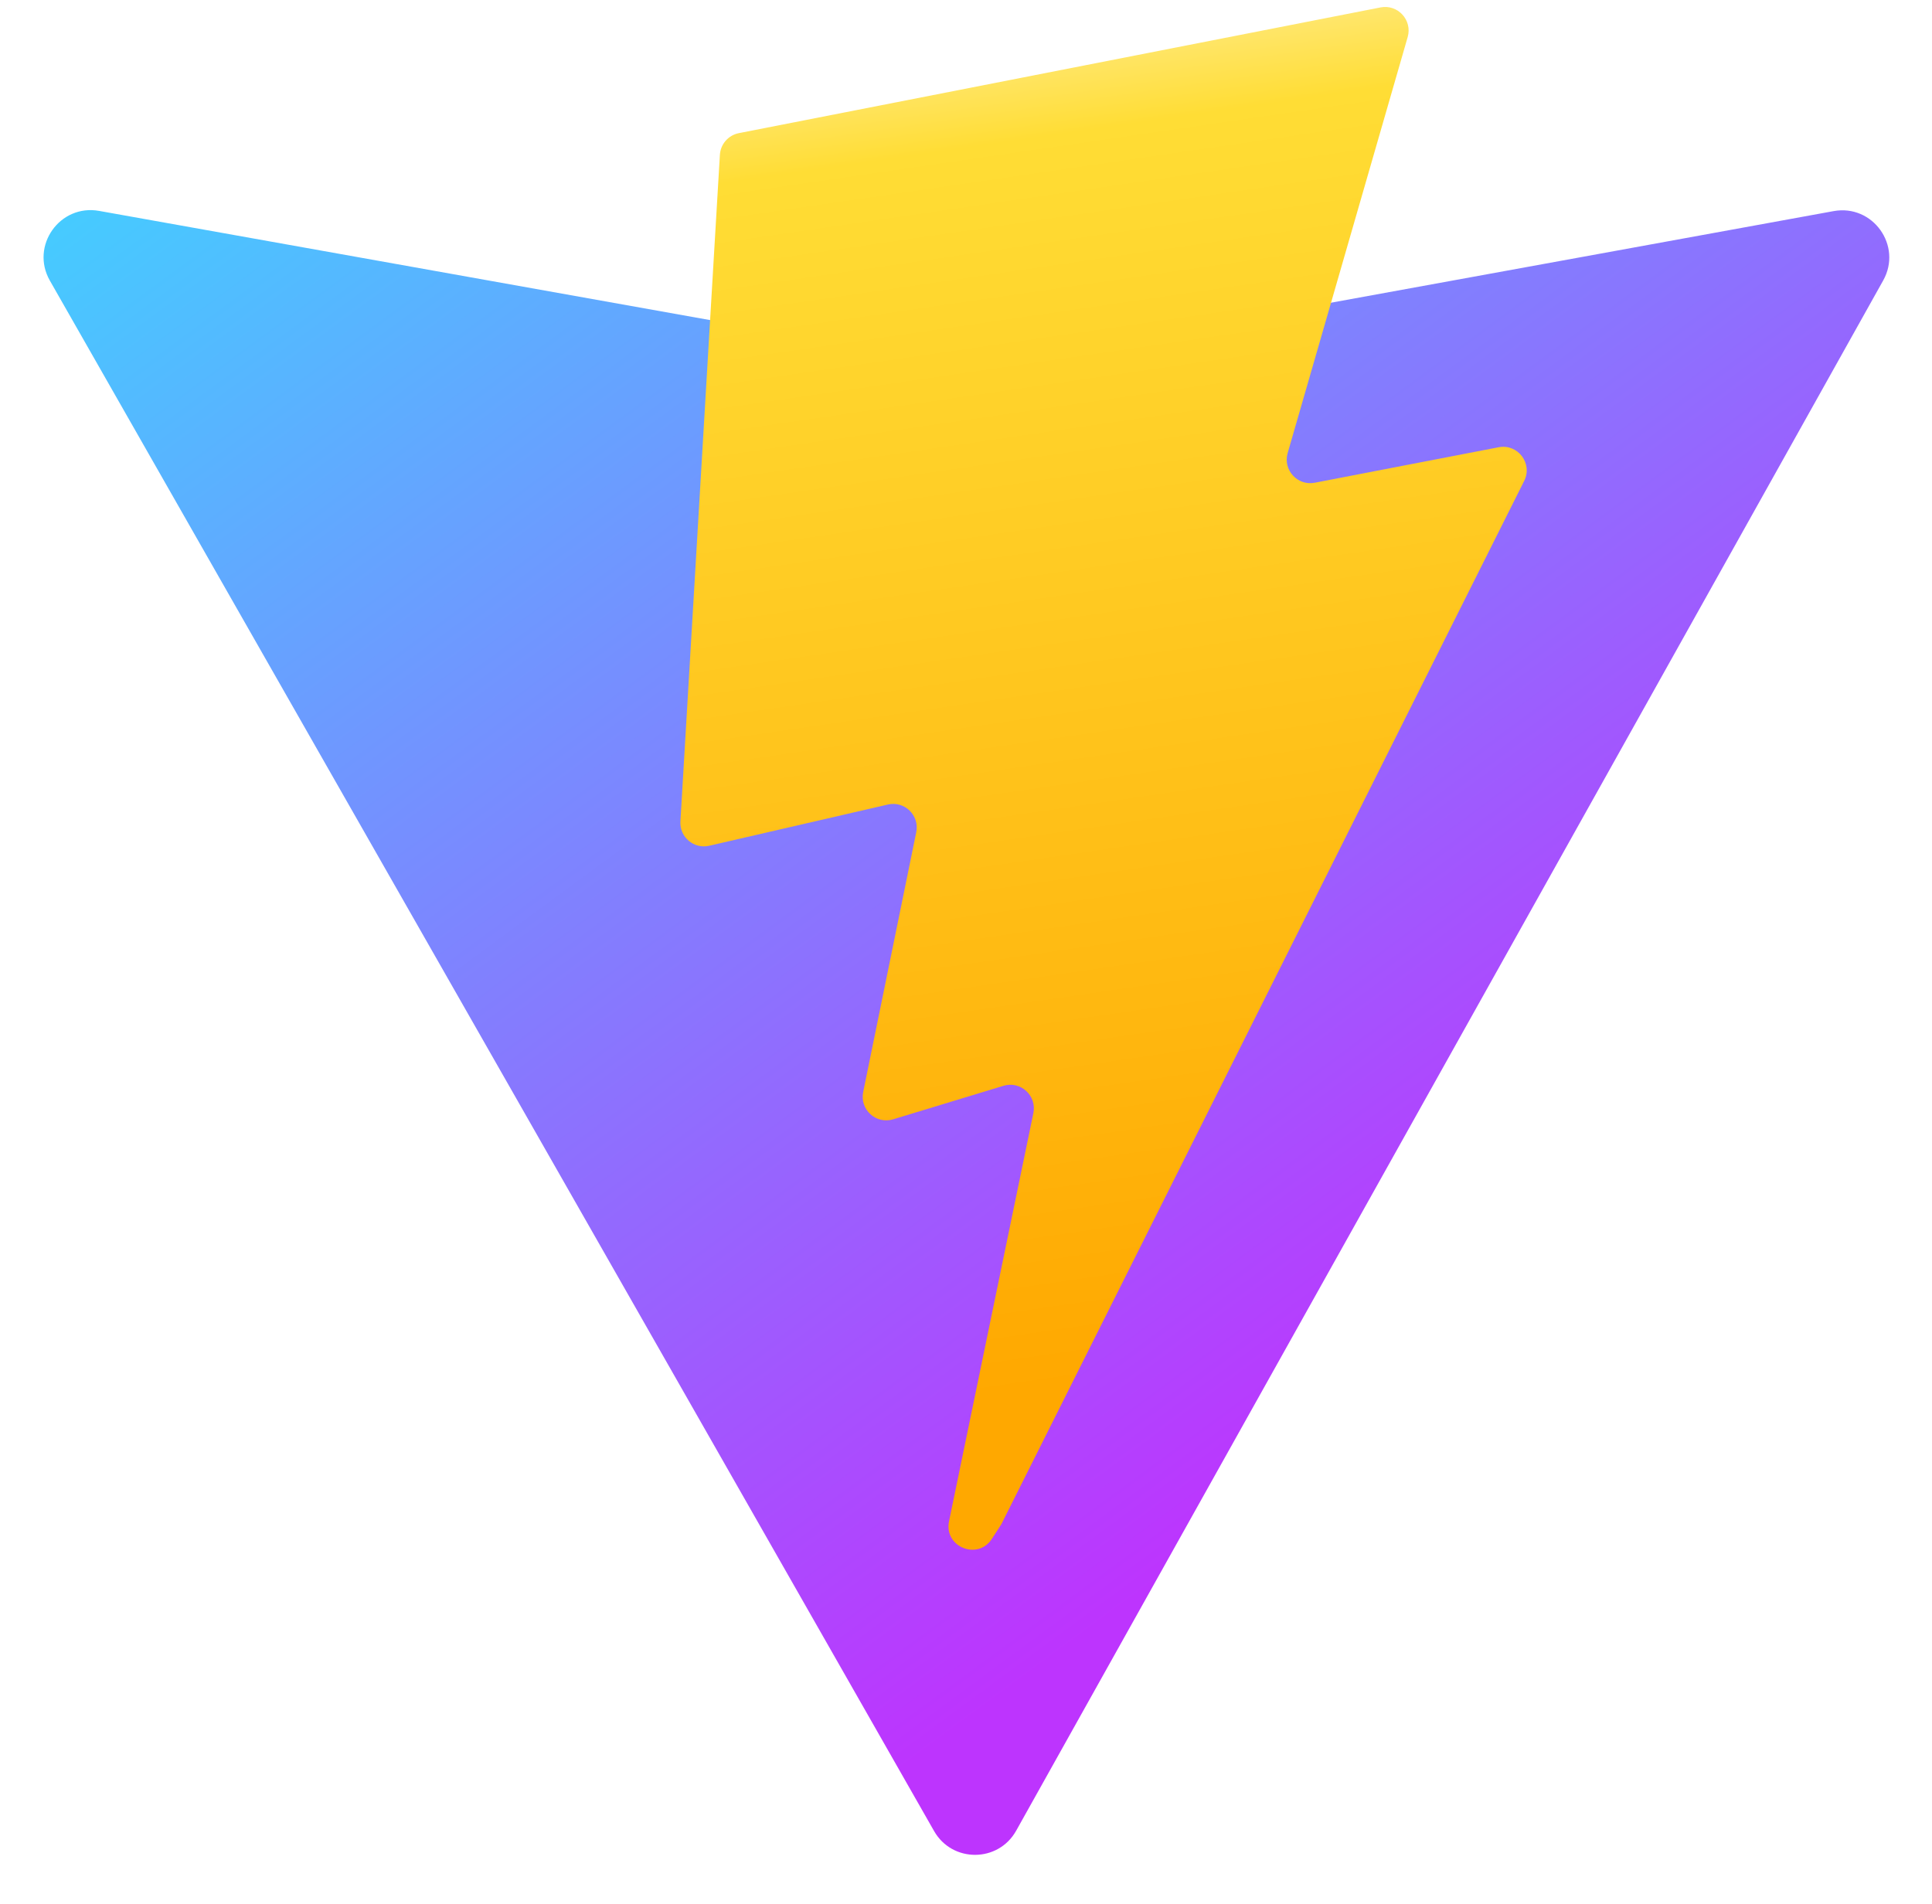
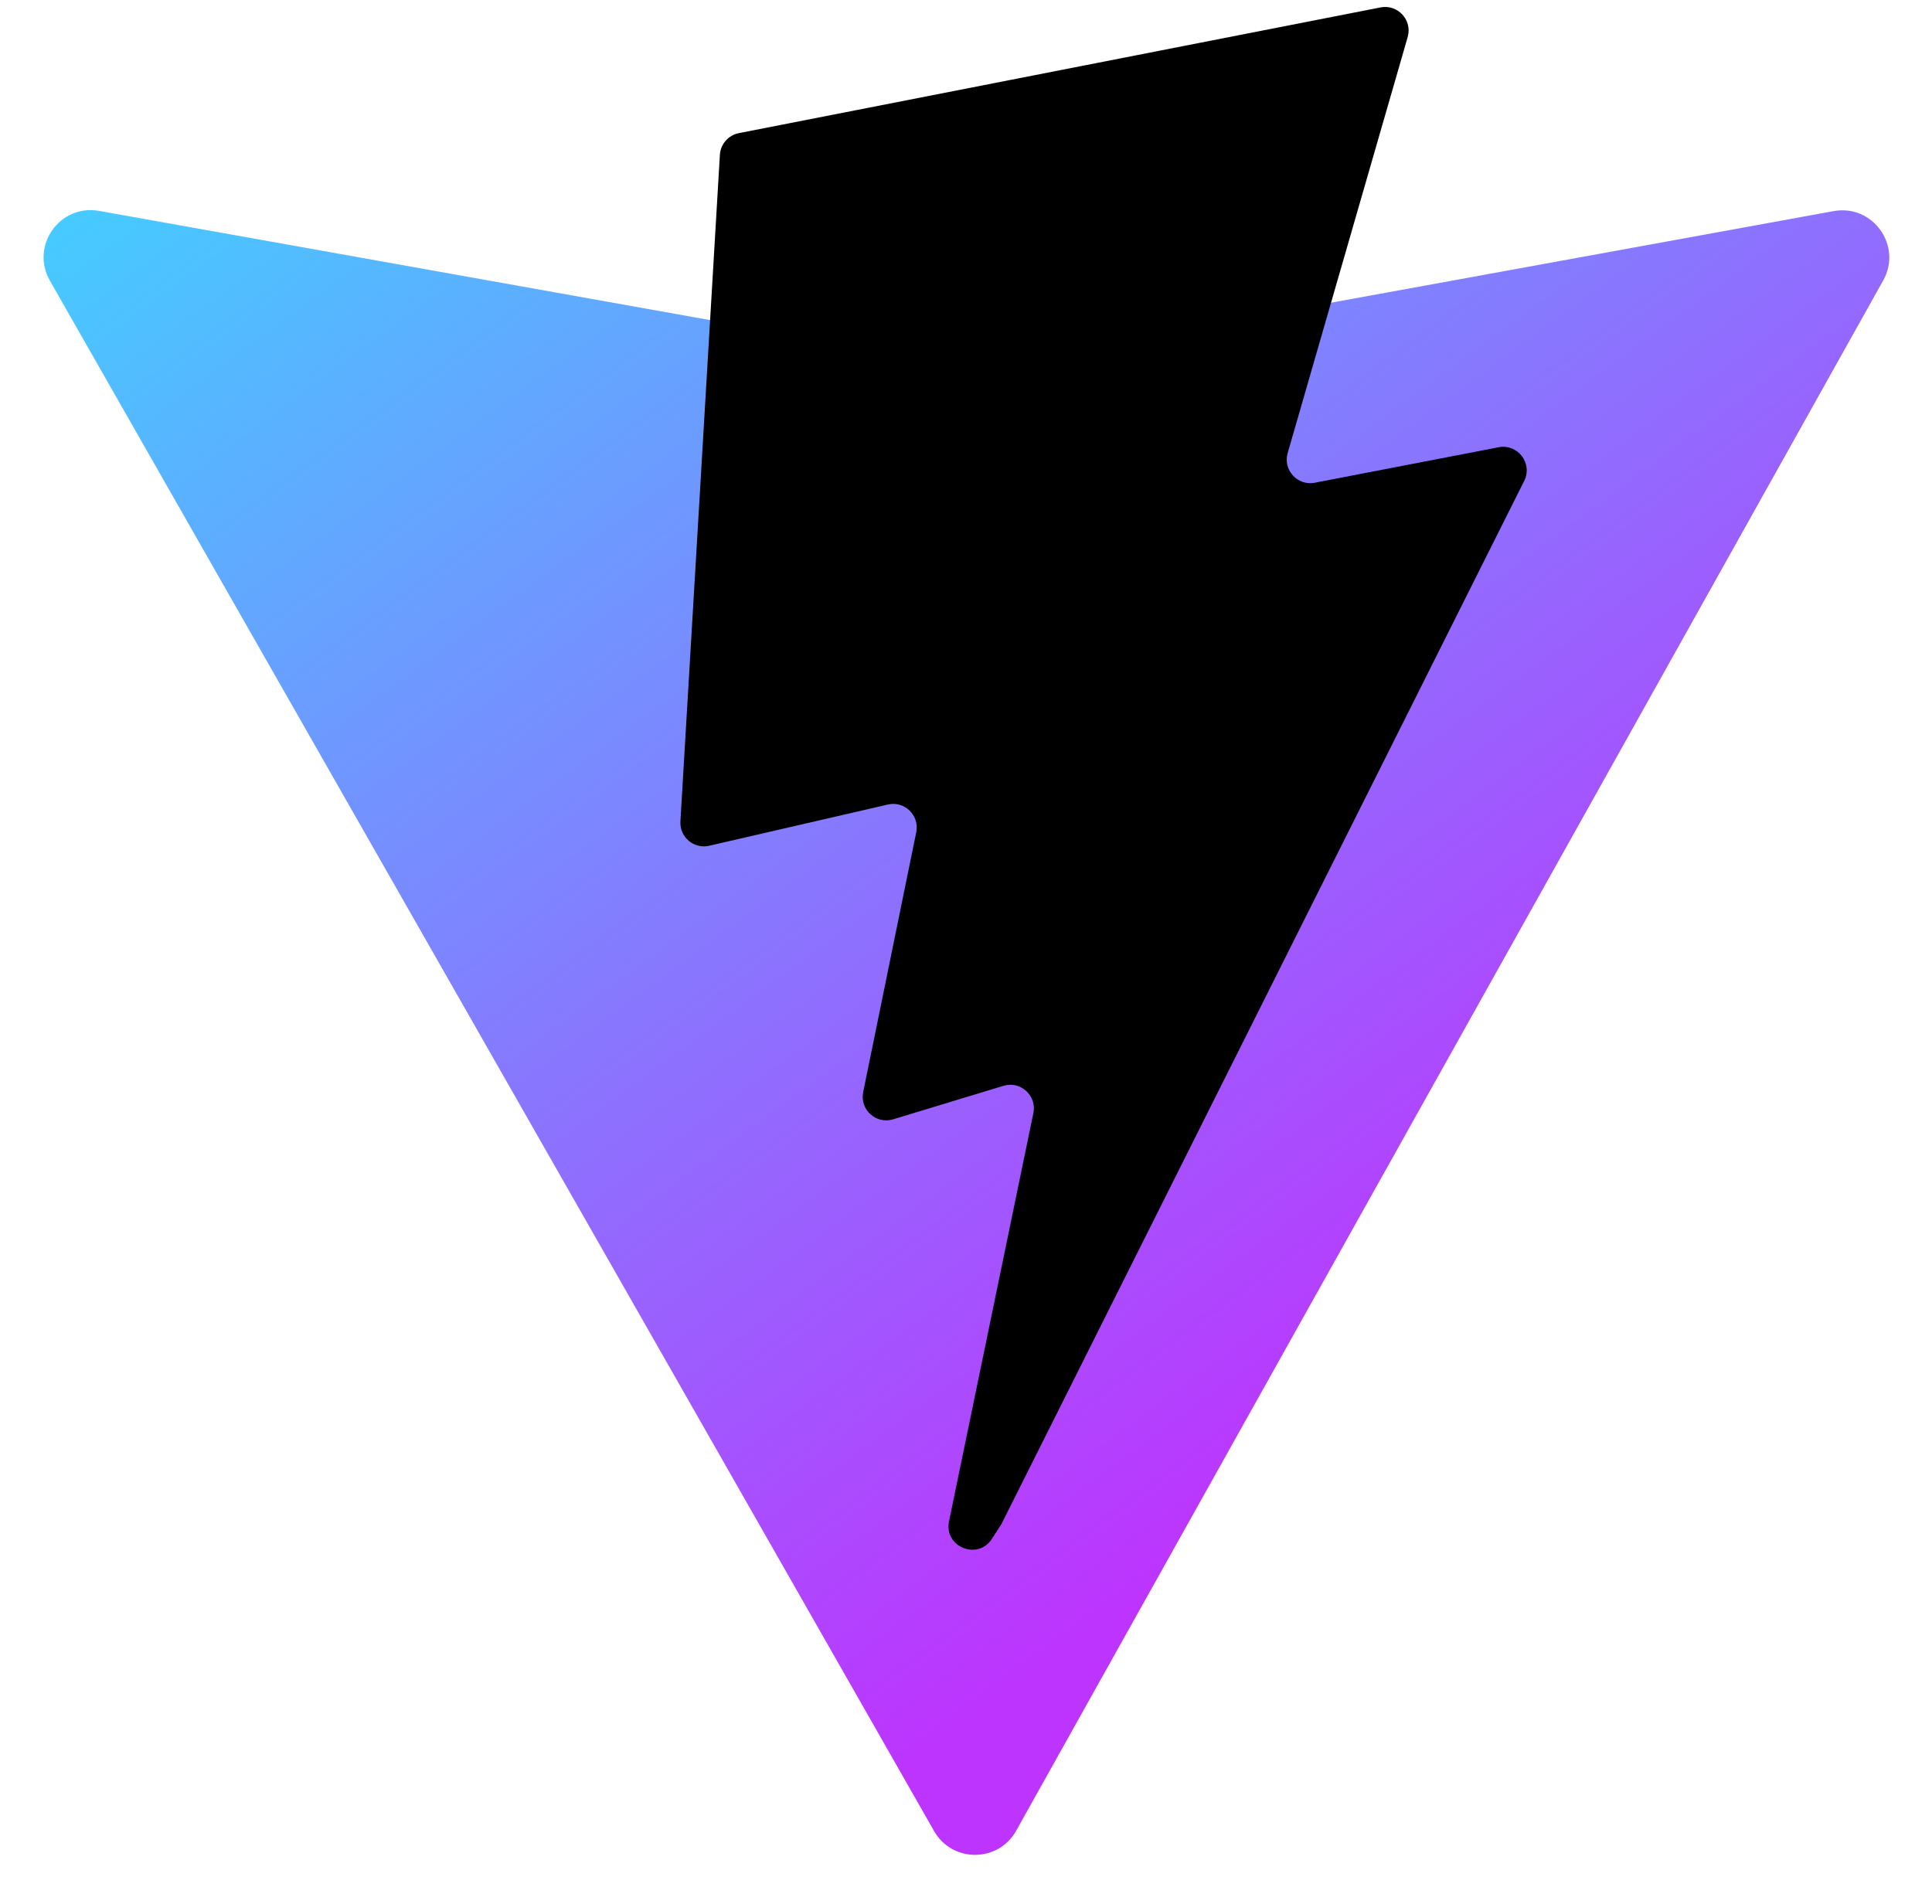
<svg xmlns="http://www.w3.org/2000/svg" width="410" height="404" viewBox="0 0 410 404" fill="none">
  <path d="M399.641 59.525L215.643 388.545C211.844 395.338 202.084 395.378 198.228 388.618L10.582 59.556C6.381 52.19 12.68 43.267 21.028 44.759L205.223 77.682C206.398 77.892 207.601 77.89 208.776 77.676L389.119 44.806C397.439 43.289 403.768 52.143 399.641 59.525Z" fill="url(#paint0_linear)" />
-   <path id="flash" d="M292.965 1.574L156.801 28.255C154.563 28.694 152.906 30.59 152.771 32.866L144.395 174.33C144.198 177.662 147.258 180.248 150.51 179.498L188.42 170.749C191.967 169.931 195.172 173.055 194.443 176.622L183.18 231.775C182.422 235.487 185.907 238.661 189.532 237.56L212.947 230.446C216.577 229.344 220.065 232.527 219.297 236.242L201.398 322.875C200.278 328.294 207.486 331.249 210.492 326.603L212.5 323.5L323.454 102.072C325.312 98.365 322.108 94.137 318.036 94.923L279.014 102.454C275.347 103.161 272.227 99.746 273.262 96.158L298.731 7.867C299.767 4.273 296.636 0.855 292.965 1.574Z" fill="url(#paint1_linear)" />
+   <path id="flash" d="M292.965 1.574L156.801 28.255C154.563 28.694 152.906 30.59 152.771 32.866L144.395 174.33C144.198 177.662 147.258 180.248 150.51 179.498L188.42 170.749C191.967 169.931 195.172 173.055 194.443 176.622L183.18 231.775C182.422 235.487 185.907 238.661 189.532 237.56L212.947 230.446C216.577 229.344 220.065 232.527 219.297 236.242L201.398 322.875C200.278 328.294 207.486 331.249 210.492 326.603L212.5 323.5L323.454 102.072C325.312 98.365 322.108 94.137 318.036 94.923L279.014 102.454C275.347 103.161 272.227 99.746 273.262 96.158L298.731 7.867C299.767 4.273 296.636 0.855 292.965 1.574Z" fill="currentColor" />
  <defs>
    <linearGradient id="paint0_linear" x1="6" y1="33" x2="235" y2="344" gradientUnits="userSpaceOnUse">
      <stop stop-color="#41D1FF" />
      <stop offset="1" stop-color="#BD34FE" />
    </linearGradient>
    <linearGradient id="paint1_linear" x1="194.651" y1="8.818" x2="236.076" y2="292.989" gradientUnits="userSpaceOnUse">
      <stop stop-color="#FFEA83" />
      <stop offset="0.083" stop-color="#FFDD35" />
      <stop offset="1" stop-color="#FFA800" />
    </linearGradient>
  </defs>
</svg>
